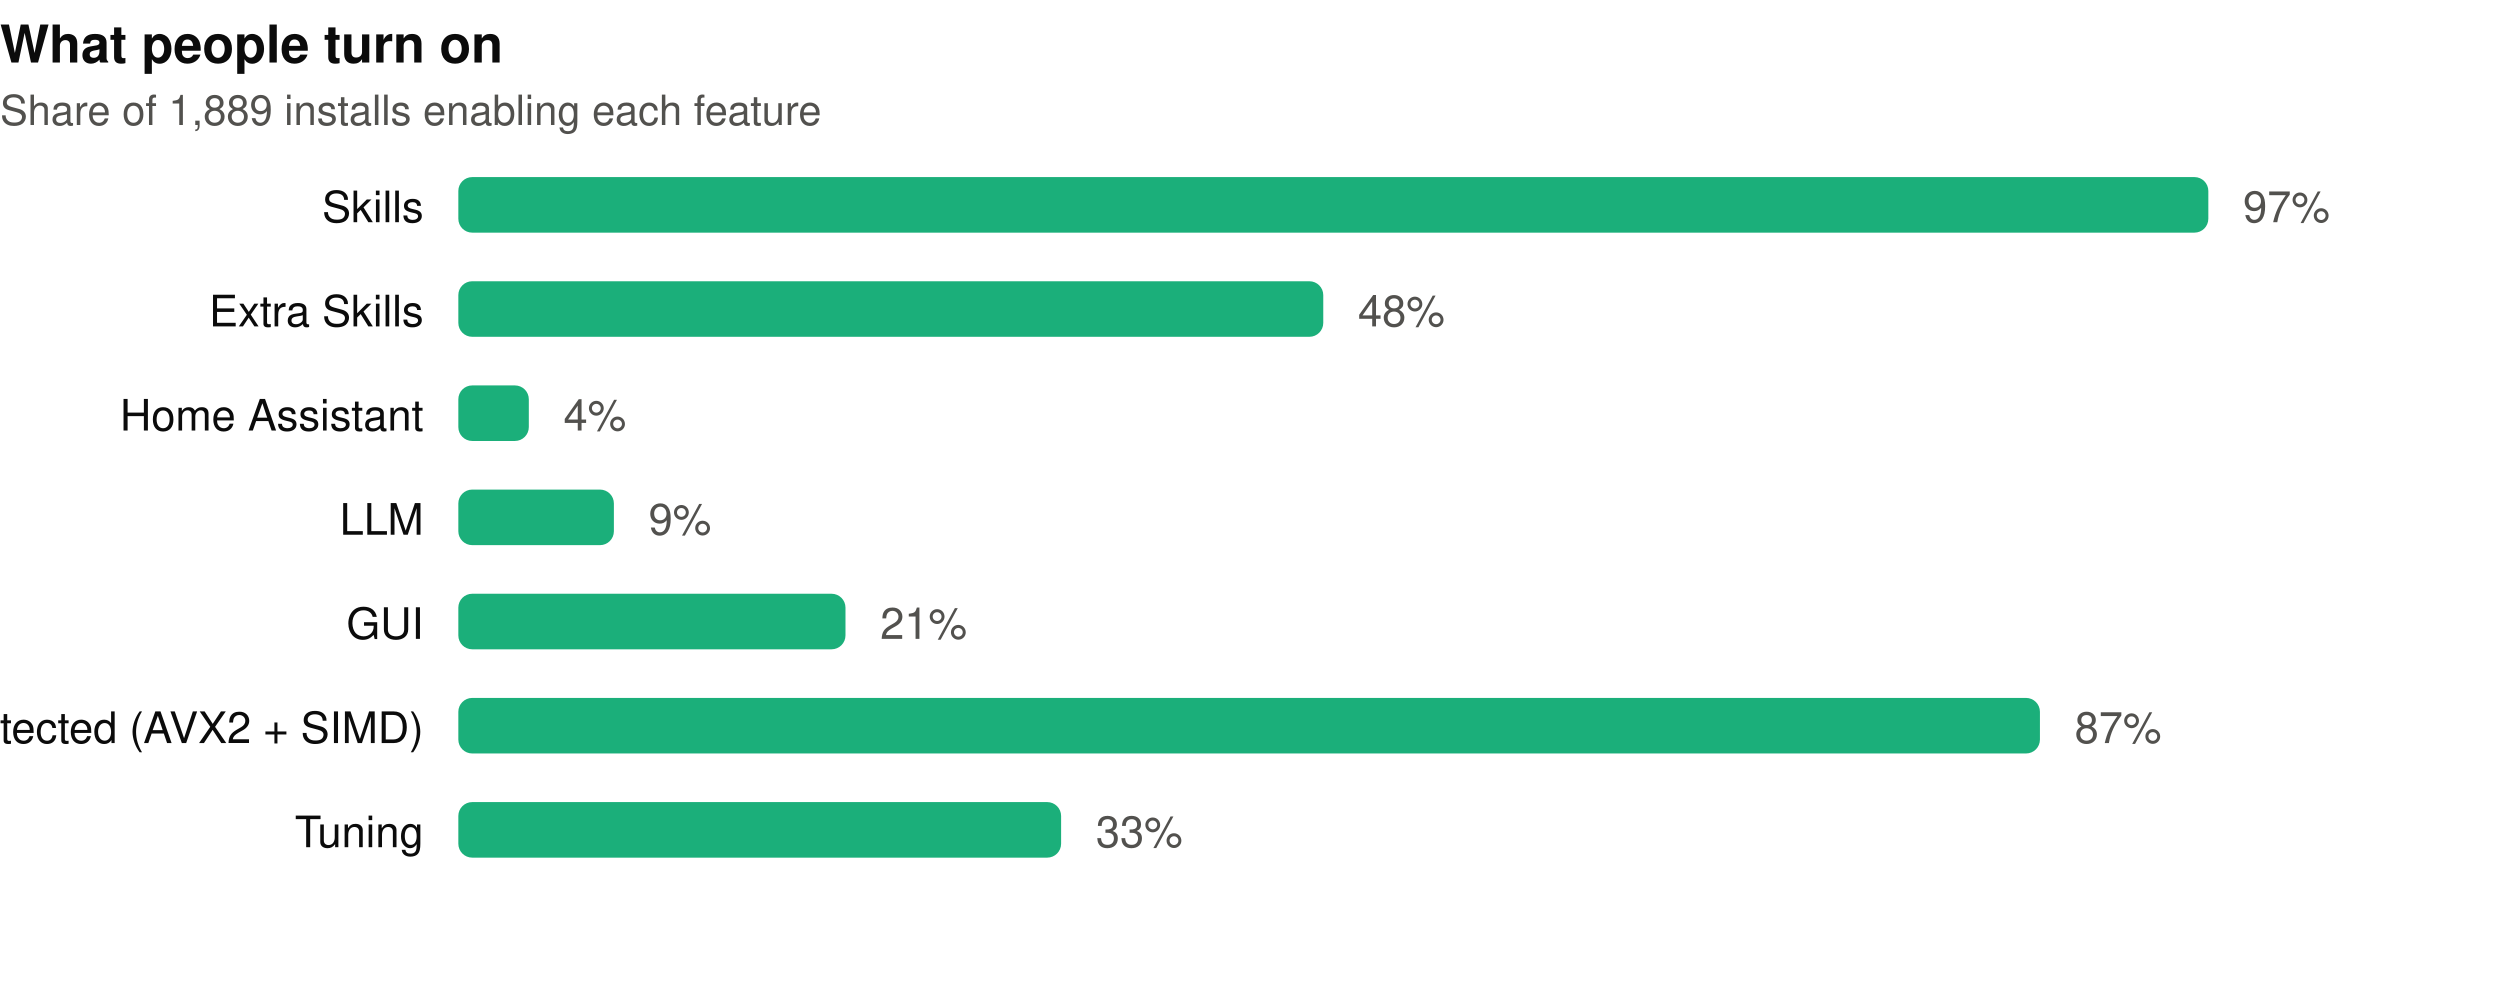
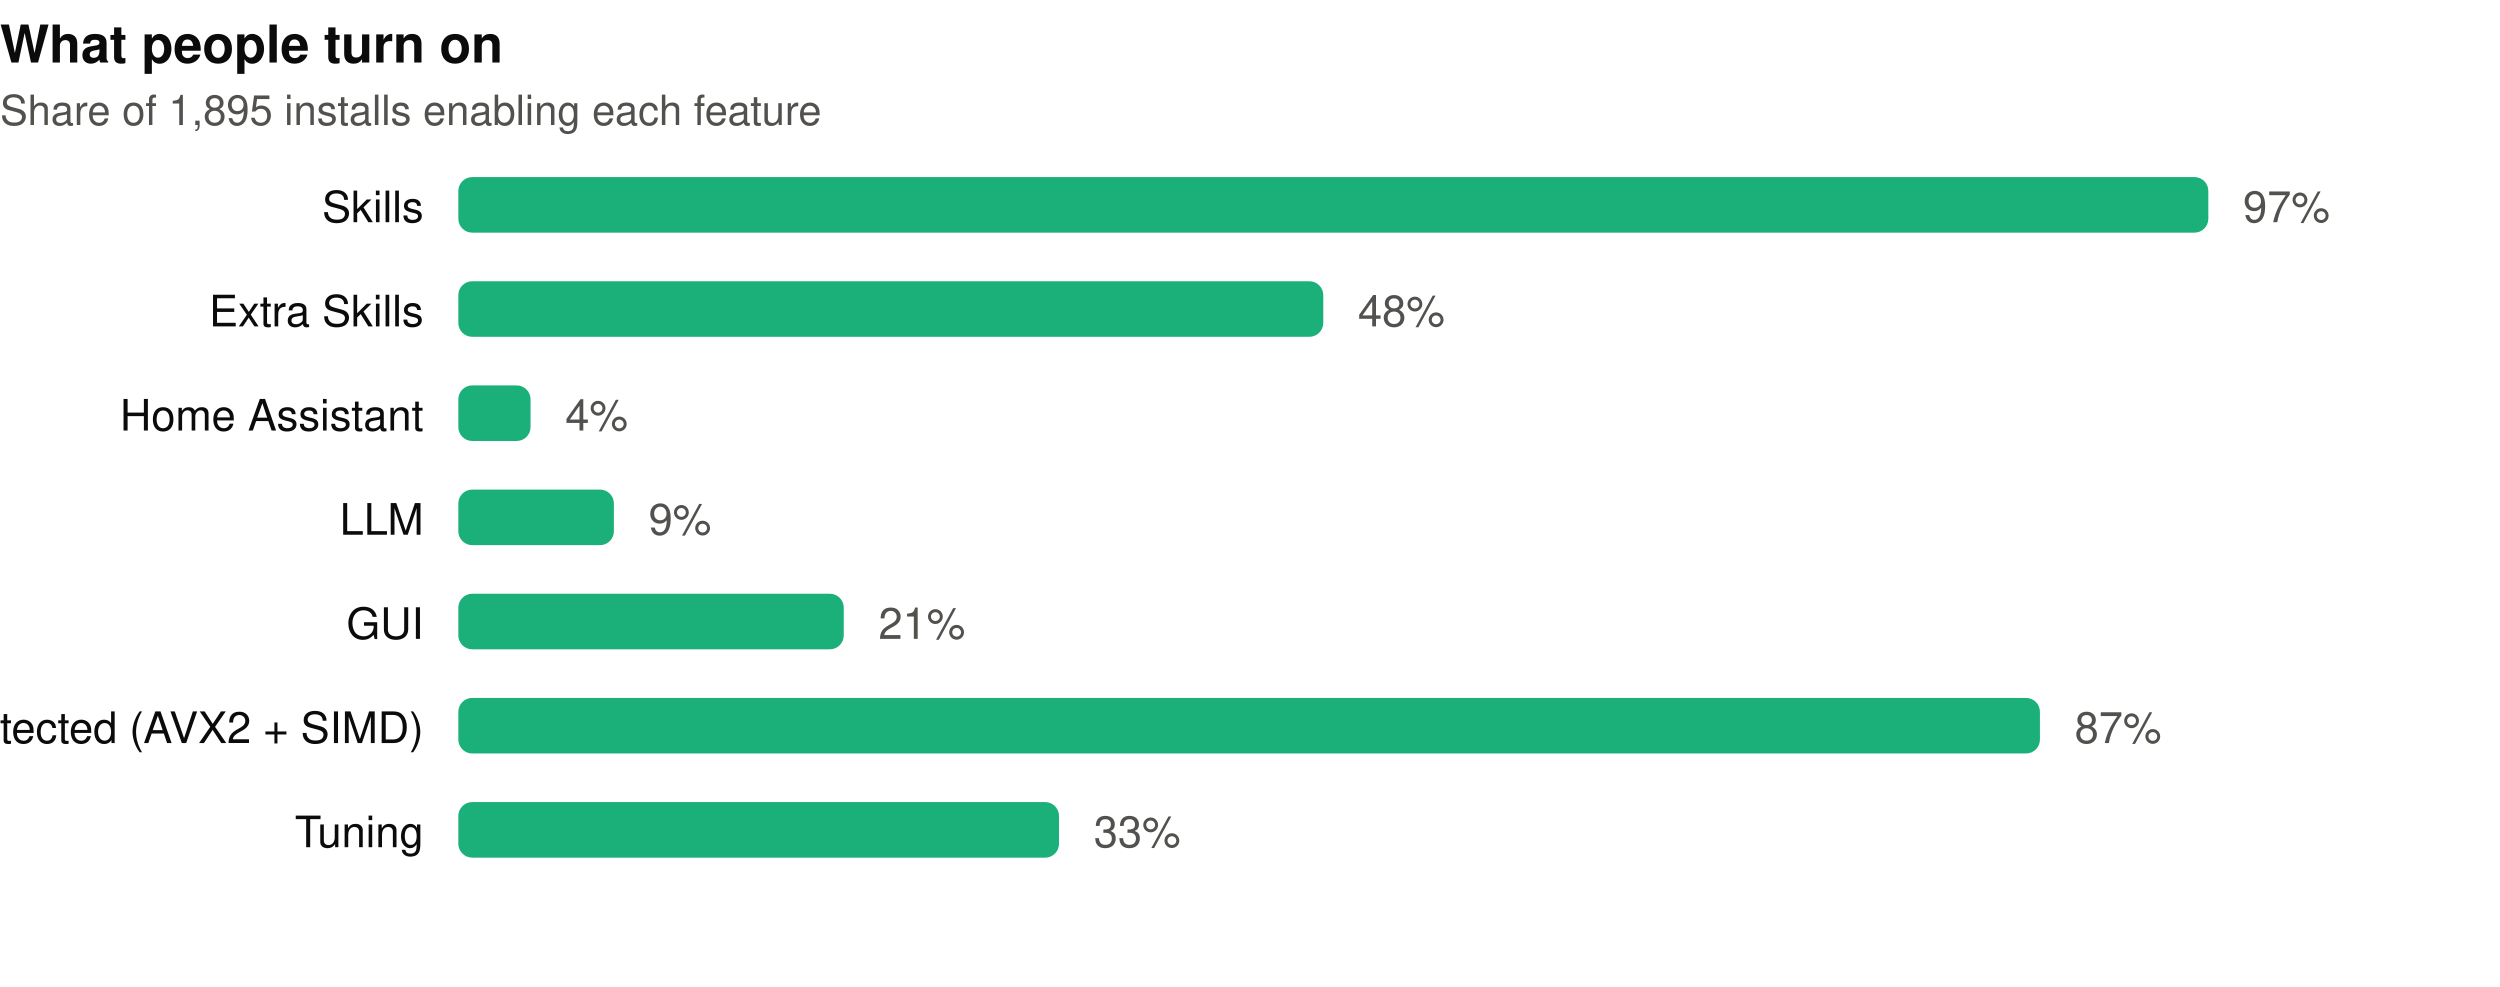
- <svg xmlns="http://www.w3.org/2000/svg" width="720" height="284" viewBox="0 0 720 284" role="img" aria-label="What people turn on. Share of 1,889 installs enabling each feature">
+ <svg xmlns="http://www.w3.org/2000/svg" width="720" height="284" viewBox="0 0 720 284" role="img" aria-label="What people turn on. Share of 1,895 installs enabling each feature">
  <text x="0" y="18" font-family="ui-sans-serif,-apple-system,BlinkMacSystemFont,'Segoe UI',Helvetica,Arial,sans-serif" font-size="15" font-weight="600" fill="#0b0b0b">What people turn on</text>
-   <text x="0" y="36" font-family="ui-sans-serif,-apple-system,BlinkMacSystemFont,'Segoe UI',Helvetica,Arial,sans-serif" font-size="12" fill="#52514e">Share of 1,889 installs enabling each feature</text>
+   <text x="0" y="36" font-family="ui-sans-serif,-apple-system,BlinkMacSystemFont,'Segoe UI',Helvetica,Arial,sans-serif" font-size="12" fill="#52514e">Share of 1,895 installs enabling each feature</text>
  <text x="122" y="64.0" text-anchor="end" font-family="ui-sans-serif,-apple-system,BlinkMacSystemFont,'Segoe UI',Helvetica,Arial,sans-serif" font-size="12.5" fill="#0b0b0b">Skills</text>
  <rect x="132" y="51.0" width="504.0" height="16" rx="4" fill="#1baf7a" />
  <text x="646.0" y="64.0" font-family="ui-sans-serif,-apple-system,BlinkMacSystemFont,'Segoe UI',Helvetica,Arial,sans-serif" font-size="12.5" fill="#52514e">97%</text>
  <text x="122" y="94.0" text-anchor="end" font-family="ui-sans-serif,-apple-system,BlinkMacSystemFont,'Segoe UI',Helvetica,Arial,sans-serif" font-size="12.5" fill="#0b0b0b">Extra Skills</text>
  <rect x="132" y="81.0" width="249.1" height="16" rx="4" fill="#1baf7a" />
  <text x="391.1" y="94.0" font-family="ui-sans-serif,-apple-system,BlinkMacSystemFont,'Segoe UI',Helvetica,Arial,sans-serif" font-size="12.5" fill="#52514e">48%</text>
  <text x="122" y="124.0" text-anchor="end" font-family="ui-sans-serif,-apple-system,BlinkMacSystemFont,'Segoe UI',Helvetica,Arial,sans-serif" font-size="12.5" fill="#0b0b0b">Home Assistant</text>
-   <rect x="132" y="111.0" width="20.3" height="16" rx="4" fill="#1baf7a" />
-   <text x="162.3" y="124.0" font-family="ui-sans-serif,-apple-system,BlinkMacSystemFont,'Segoe UI',Helvetica,Arial,sans-serif" font-size="12.5" fill="#52514e">4%</text>
+   <rect x="132" y="111.0" width="20.8" height="16" rx="4" fill="#1baf7a" />
+   <text x="162.8" y="124.0" font-family="ui-sans-serif,-apple-system,BlinkMacSystemFont,'Segoe UI',Helvetica,Arial,sans-serif" font-size="12.5" fill="#52514e">4%</text>
  <text x="122" y="154.0" text-anchor="end" font-family="ui-sans-serif,-apple-system,BlinkMacSystemFont,'Segoe UI',Helvetica,Arial,sans-serif" font-size="12.5" fill="#0b0b0b">LLM</text>
  <rect x="132" y="141.0" width="44.8" height="16" rx="4" fill="#1baf7a" />
  <text x="186.8" y="154.0" font-family="ui-sans-serif,-apple-system,BlinkMacSystemFont,'Segoe UI',Helvetica,Arial,sans-serif" font-size="12.5" fill="#52514e">9%</text>
  <text x="122" y="184.0" text-anchor="end" font-family="ui-sans-serif,-apple-system,BlinkMacSystemFont,'Segoe UI',Helvetica,Arial,sans-serif" font-size="12.5" fill="#0b0b0b">GUI</text>
-   <rect x="132" y="171.0" width="111.5" height="16" rx="4" fill="#1baf7a" />
-   <text x="253.5" y="184.0" font-family="ui-sans-serif,-apple-system,BlinkMacSystemFont,'Segoe UI',Helvetica,Arial,sans-serif" font-size="12.5" fill="#52514e">21%</text>
+   <rect x="132" y="171.0" width="111.0" height="16" rx="4" fill="#1baf7a" />
+   <text x="253.0" y="184.0" font-family="ui-sans-serif,-apple-system,BlinkMacSystemFont,'Segoe UI',Helvetica,Arial,sans-serif" font-size="12.5" fill="#52514e">21%</text>
  <text x="122" y="214.0" text-anchor="end" font-family="ui-sans-serif,-apple-system,BlinkMacSystemFont,'Segoe UI',Helvetica,Arial,sans-serif" font-size="12.5" fill="#0b0b0b">CPU capability detected (AVX2 + SIMD)</text>
  <rect x="132" y="201.0" width="455.5" height="16" rx="4" fill="#1baf7a" />
  <text x="597.5" y="214.0" font-family="ui-sans-serif,-apple-system,BlinkMacSystemFont,'Segoe UI',Helvetica,Arial,sans-serif" font-size="12.5" fill="#52514e">87%</text>
  <text x="122" y="244.0" text-anchor="end" font-family="ui-sans-serif,-apple-system,BlinkMacSystemFont,'Segoe UI',Helvetica,Arial,sans-serif" font-size="12.5" fill="#0b0b0b">Tuning</text>
-   <rect x="132" y="231.0" width="173.6" height="16" rx="4" fill="#1baf7a" />
-   <text x="315.6" y="244.0" font-family="ui-sans-serif,-apple-system,BlinkMacSystemFont,'Segoe UI',Helvetica,Arial,sans-serif" font-size="12.5" fill="#52514e">33%</text>
+   <rect x="132" y="231.0" width="173.0" height="16" rx="4" fill="#1baf7a" />
+   <text x="315.0" y="244.0" font-family="ui-sans-serif,-apple-system,BlinkMacSystemFont,'Segoe UI',Helvetica,Arial,sans-serif" font-size="12.5" fill="#52514e">33%</text>
</svg>
